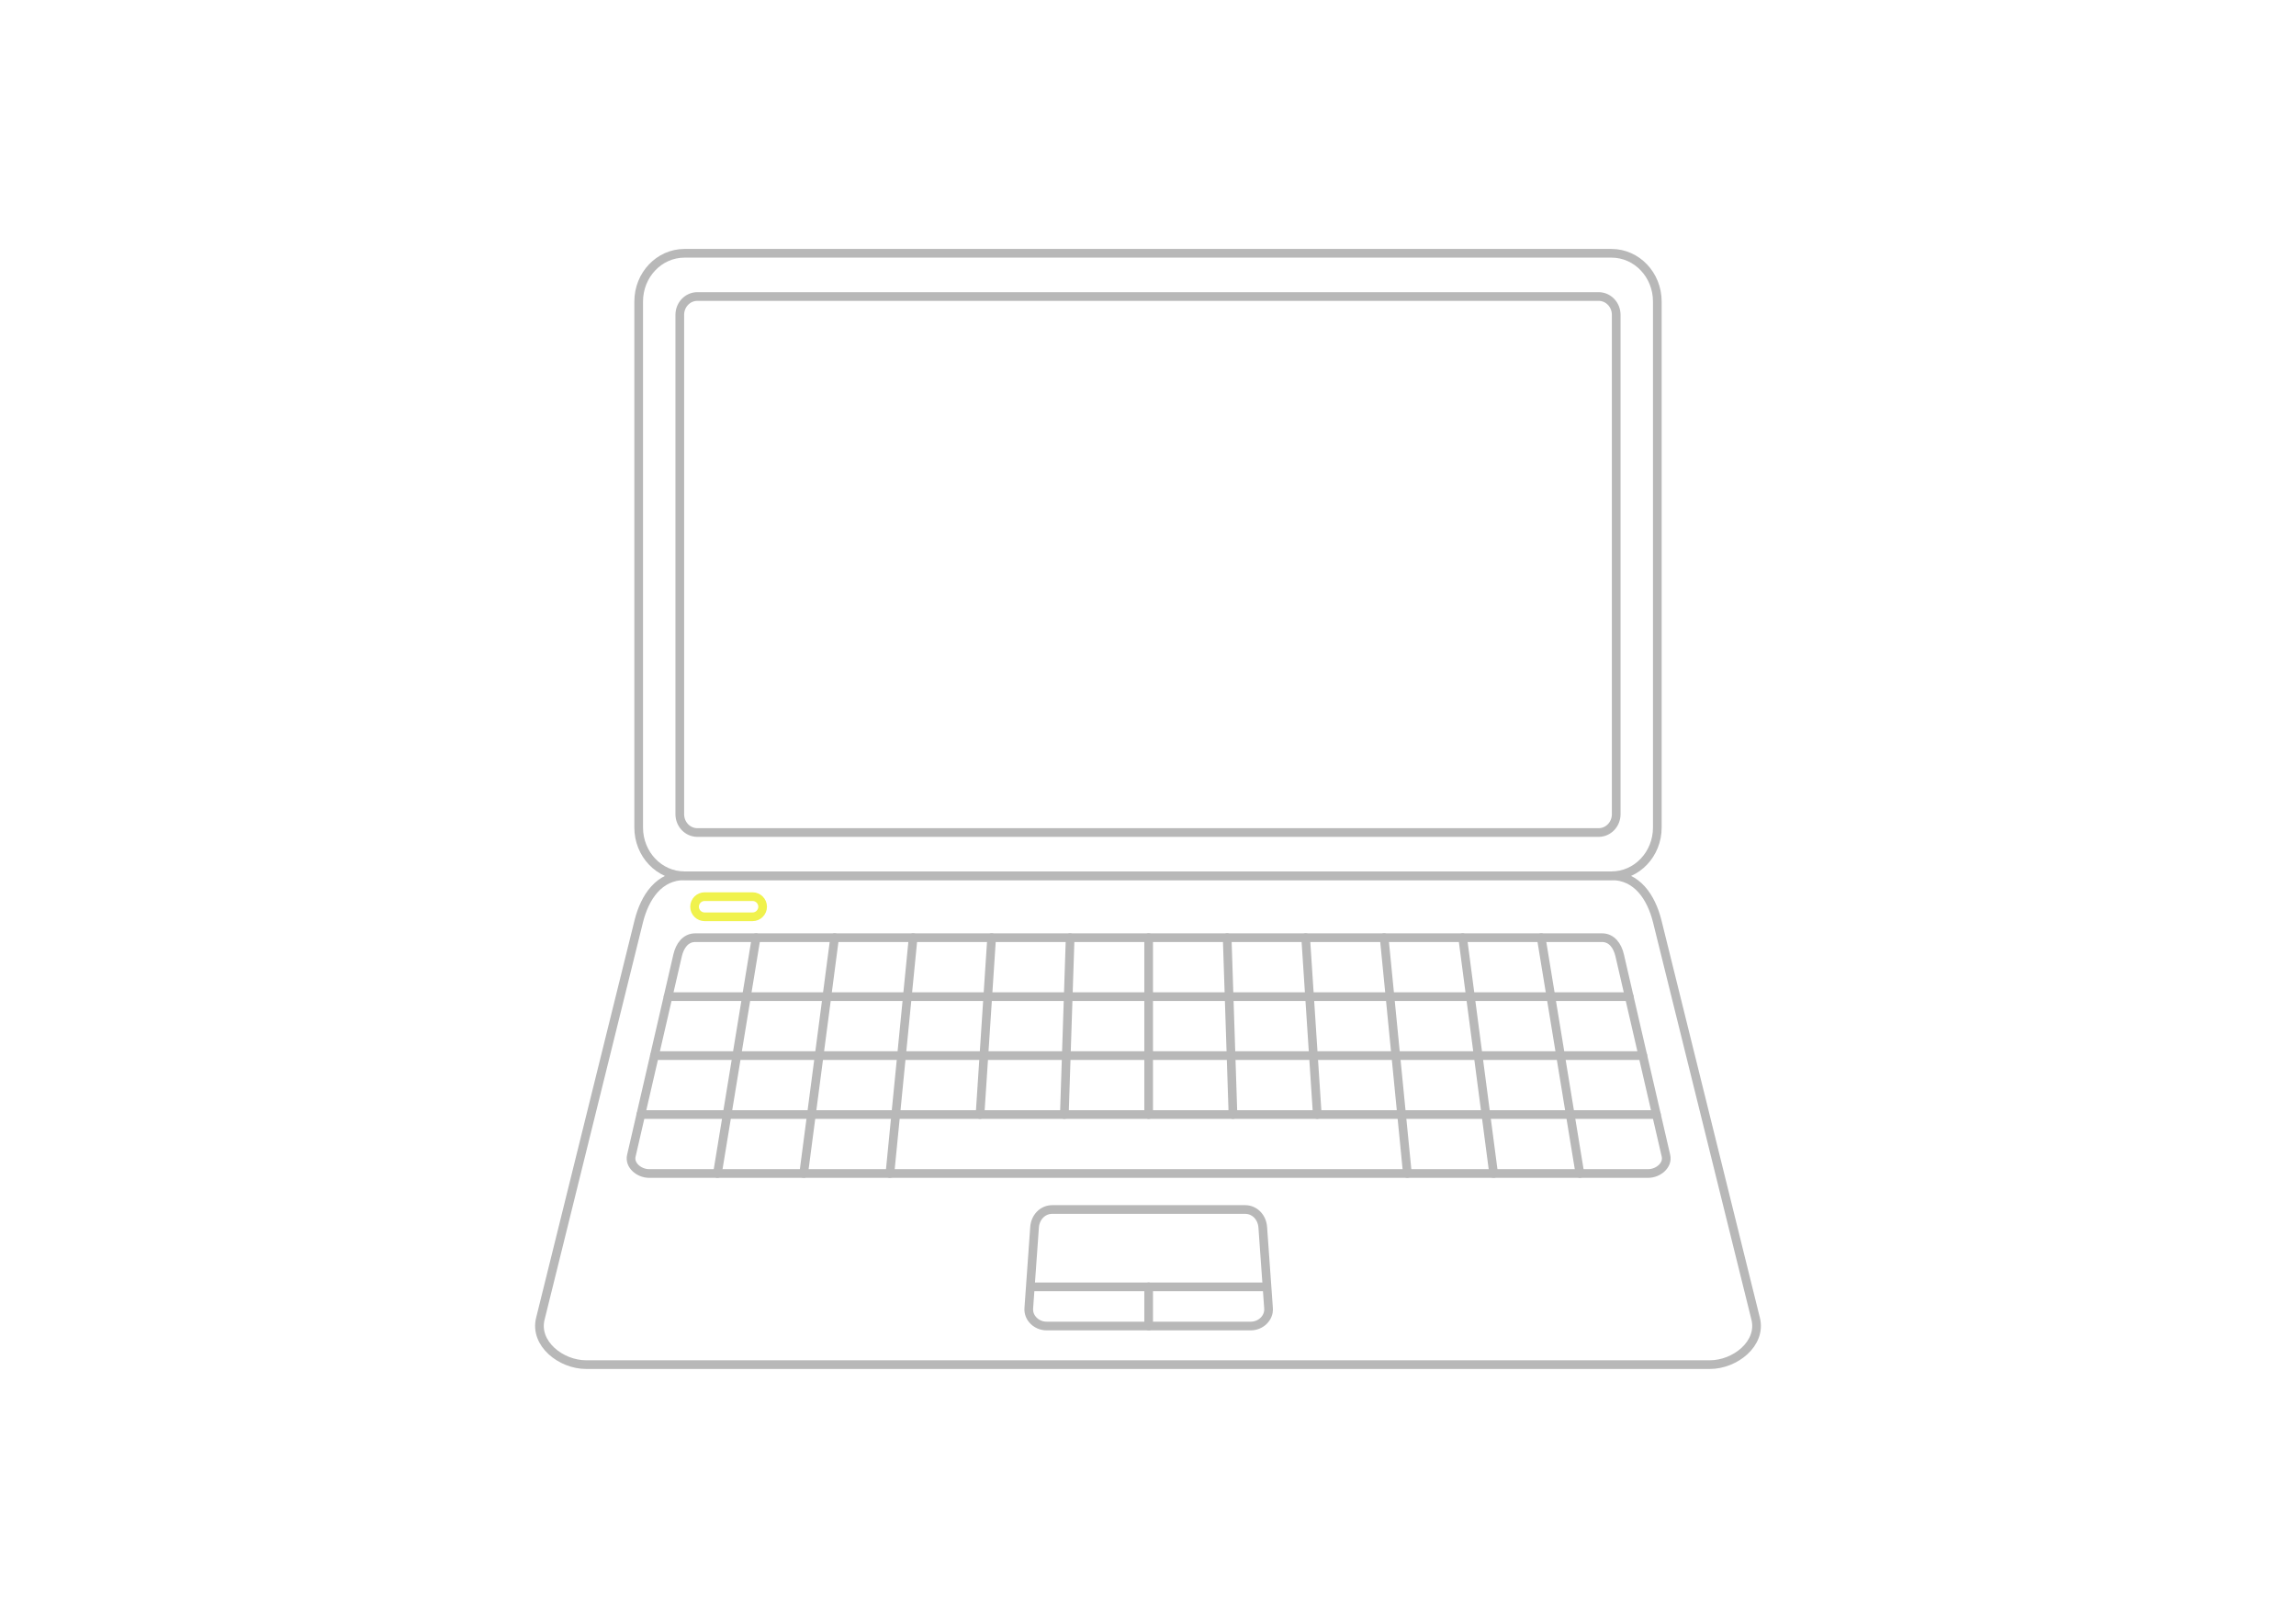
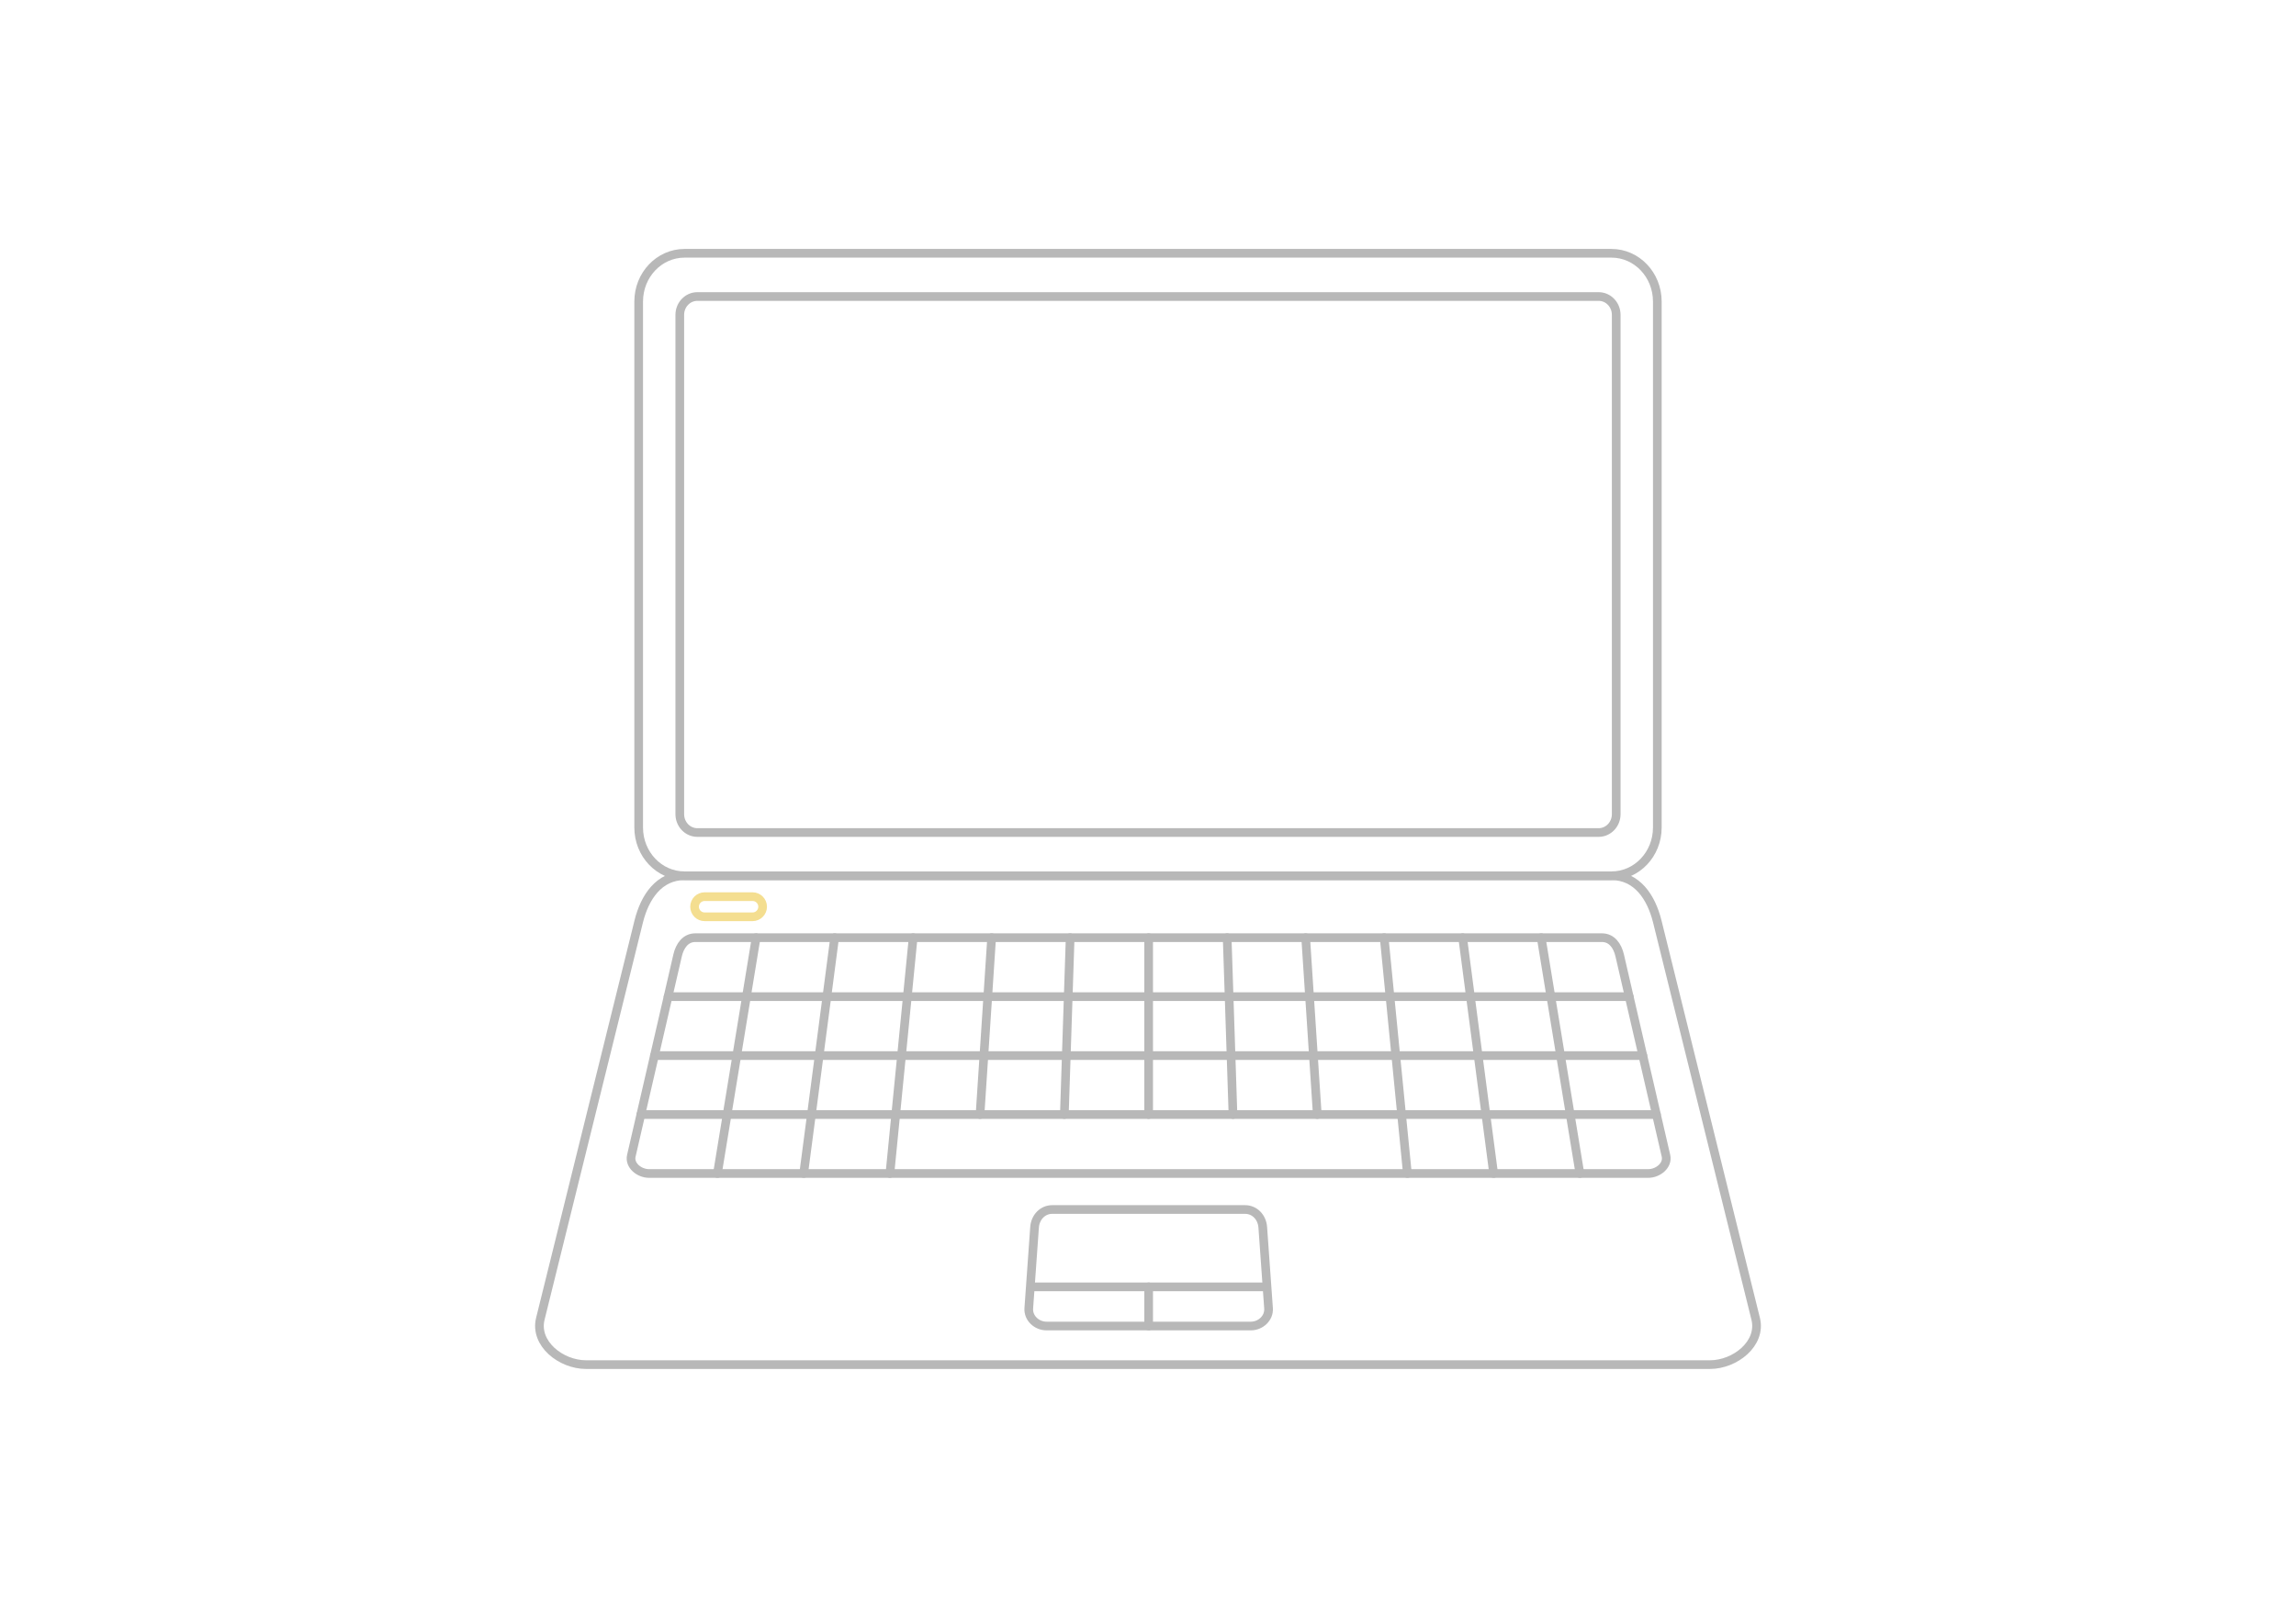
<svg xmlns="http://www.w3.org/2000/svg" width="210mm" height="148mm" viewBox="0 0 210 148" version="1.1" id="svg8">
  <defs id="defs2" />
  <g id="layer1" transform="translate(-1766,-168.9797)">
    <rect style="font-variation-settings:normal;fill:none;fill-opacity:1;fill-rule:evenodd;stroke:#b8b8b8;stroke-width:0.794;stroke-linecap:round;stroke-linejoin:round;stroke-miterlimit:4;stroke-dasharray:none;stroke-dashoffset:0;stroke-opacity:1;stop-color:#000000" id="rect277" width="93.168" height="56.942" x="1824.416" y="192.149" rx="4.192" ry="4.411" />
    <rect style="font-variation-settings:normal;fill:none;fill-opacity:1;fill-rule:evenodd;stroke:#b8b8b8;stroke-width:0.794;stroke-linecap:butt;stroke-linejoin:miter;stroke-miterlimit:4;stroke-dasharray:none;stroke-dashoffset:0;stroke-opacity:1;stop-color:#000000" id="rect278" width="85.648" height="49.031" x="1828.176" y="196.104" rx="1.605" ry="1.676" />
    <path id="path278" style="fill:none;fill-rule:evenodd;stroke:#b8b8b8;stroke-width:0.794;stroke-linecap:round;stroke-linejoin:round;stop-color:#000000" d="m 1828.609,249.091 h 84.783 c 2.323,0 3.634,1.938 4.192,4.192 l 8.996,36.335 c 0.558,2.254 -1.87,4.192 -4.192,4.192 h -102.775 c -2.323,0 -4.75,-1.938 -4.192,-4.192 l 8.996,-36.335 c 0.558,-2.254 1.87,-4.192 4.192,-4.192 z" />
    <path id="path279" style="fill:none;fill-rule:evenodd;stroke:#b8b8b8;stroke-width:0.794;stop-color:#000000" d="m 1829.597,254.754 h 82.925 c 0.897,0 1.418,0.746 1.62,1.62 l 4.233,18.332 c 0.202,0.874 -0.723,1.62 -1.62,1.62 h -91.392 c -0.898,0 -1.822,-0.746 -1.62,-1.62 l 4.233,-18.332 c 0.202,-0.874 0.723,-1.62 1.62,-1.62 z" />
-     <rect style="font-variation-settings:normal;opacity:1;fill:none;fill-opacity:1;fill-rule:evenodd;stroke:#f0f24d;stroke-width:0.794;stroke-linecap:butt;stroke-linejoin:miter;stroke-miterlimit:4;stroke-dasharray:none;stroke-dashoffset:0;stroke-opacity:1;stop-color:#000000;stop-opacity:1" id="rect300" width="6.225" height="1.844" x="1829.528" y="251.001" rx="0.922" ry="0.922" />
+     <rect style="font-variation-settings:normal;opacity:1;fill:none;fill-opacity:1;fill-rule:evenodd;stroke:#f4de90;stroke-width:0.794;stroke-linecap:butt;stroke-linejoin:miter;stroke-miterlimit:4;stroke-dasharray:none;stroke-dashoffset:0;stroke-opacity:1;stop-color:#000000;stop-opacity:1" id="rect300" width="6.225" height="1.844" x="1829.528" y="251.001" rx="0.922" ry="0.922" />
    <path id="path281" style="fill:none;fill-rule:evenodd;stroke:#b8b8b8;stroke-width:0.794;stroke-opacity:1;stop-color:#000000" d="m 1862.245,279.62 h 17.631 c 0.897,0 1.556,0.725 1.62,1.62 l 0.529,7.418 c 0.064,0.895 -0.723,1.62 -1.62,1.62 h -18.689 c -0.897,0 -1.684,-0.725 -1.62,-1.62 l 0.529,-7.418 c 0.064,-0.895 0.723,-1.62 1.62,-1.62 z" />
    <path style="fill:none;fill-opacity:1;stroke:#b8b8b8;stroke-width:0.794;stroke-linecap:round;stroke-linejoin:round;stroke-dasharray:none;stroke-opacity:1;paint-order:normal" d="m 1860.333,286.698 h 21.454" id="path282" />
    <path style="fill:none;fill-opacity:1;stroke:#b8b8b8;stroke-width:0.794;stroke-linecap:round;stroke-linejoin:round;stroke-dasharray:none;stroke-opacity:1;paint-order:normal" d="m 1871.06,286.698 v 3.58" id="path283" />
    <path style="fill:none;fill-opacity:1;stroke:#b8b8b8;stroke-width:0.794;stroke-linecap:round;stroke-linejoin:round;stroke-dasharray:none;stroke-opacity:1;paint-order:normal" d="m 1825.861,265.54 h 90.399" id="path284" />
    <path style="fill:none;fill-opacity:1;stroke:#b8b8b8;stroke-width:0.794;stroke-linecap:round;stroke-linejoin:round;stroke-dasharray:none;stroke-opacity:1;paint-order:normal" d="m 1827.106,260.147 h 87.908" id="path285" />
    <path style="fill:none;fill-opacity:1;stroke:#b8b8b8;stroke-width:0.794;stroke-linecap:round;stroke-linejoin:round;stroke-dasharray:none;stroke-opacity:1;paint-order:normal" d="m 1824.615,270.933 h 92.89" id="path286" />
    <path style="fill:none;fill-opacity:1;stroke:#b8b8b8;stroke-width:0.794;stroke-linecap:round;stroke-linejoin:round;stroke-dasharray:none;stroke-opacity:1;paint-order:normal" d="m 1871.06,254.754 v 16.179" id="path287" />
    <path style="fill:none;fill-opacity:1;stroke:#b8b8b8;stroke-width:0.794;stroke-linecap:round;stroke-linejoin:round;stroke-dasharray:none;stroke-opacity:1;paint-order:normal" d="m 1892.601,254.754 2.123,21.573" id="path288" />
    <path style="fill:none;fill-opacity:1;stroke:#b8b8b8;stroke-width:0.794;stroke-linecap:round;stroke-linejoin:round;stroke-dasharray:none;stroke-opacity:1;paint-order:normal" d="m 1906.963,254.754 3.539,21.573" id="path289" />
    <path style="fill:none;fill-opacity:1;stroke:#b8b8b8;stroke-width:0.794;stroke-linecap:round;stroke-linejoin:round;stroke-dasharray:none;stroke-opacity:1;paint-order:normal" d="m 1899.782,254.754 2.831,21.573" id="path290" />
    <path style="fill:none;fill-opacity:1;stroke:#b8b8b8;stroke-width:0.794;stroke-linecap:round;stroke-linejoin:round;stroke-dasharray:none;stroke-opacity:1;paint-order:normal" d="m 1849.519,254.754 -2.124,21.573" id="path292" />
    <path style="fill:none;fill-opacity:1;stroke:#b8b8b8;stroke-width:0.794;stroke-linecap:round;stroke-linejoin:round;stroke-dasharray:none;stroke-opacity:1;paint-order:normal" d="m 1835.158,254.754 -3.539,21.573" id="path293" />
    <path style="fill:none;fill-opacity:1;stroke:#b8b8b8;stroke-width:0.794;stroke-linecap:round;stroke-linejoin:round;stroke-dasharray:none;stroke-opacity:1;paint-order:normal" d="m 1842.338,254.754 -2.831,21.573" id="path294" />
    <path style="fill:none;fill-opacity:1;stroke:#b8b8b8;stroke-width:0.794;stroke-linecap:round;stroke-linejoin:round;stroke-dasharray:none;stroke-opacity:1;paint-order:normal" d="m 1863.88,254.754 -0.531,16.179" id="path296" />
    <path style="fill:none;fill-opacity:1;stroke:#b8b8b8;stroke-width:0.794;stroke-linecap:round;stroke-linejoin:round;stroke-dasharray:none;stroke-opacity:1;paint-order:normal" d="m 1878.241,254.754 0.531,16.179" id="path297" />
    <path style="fill:none;fill-opacity:1;stroke:#b8b8b8;stroke-width:0.794;stroke-linecap:round;stroke-linejoin:round;stroke-dasharray:none;stroke-opacity:1;paint-order:normal" d="m 1885.421,254.754 1.062,16.179" id="path370" />
    <path style="fill:none;fill-opacity:1;stroke:#b8b8b8;stroke-width:0.794;stroke-linecap:round;stroke-linejoin:round;stroke-dasharray:none;stroke-opacity:1;paint-order:normal" d="m 1856.699,254.754 -1.062,16.179" id="path371" />
  </g>
</svg>
